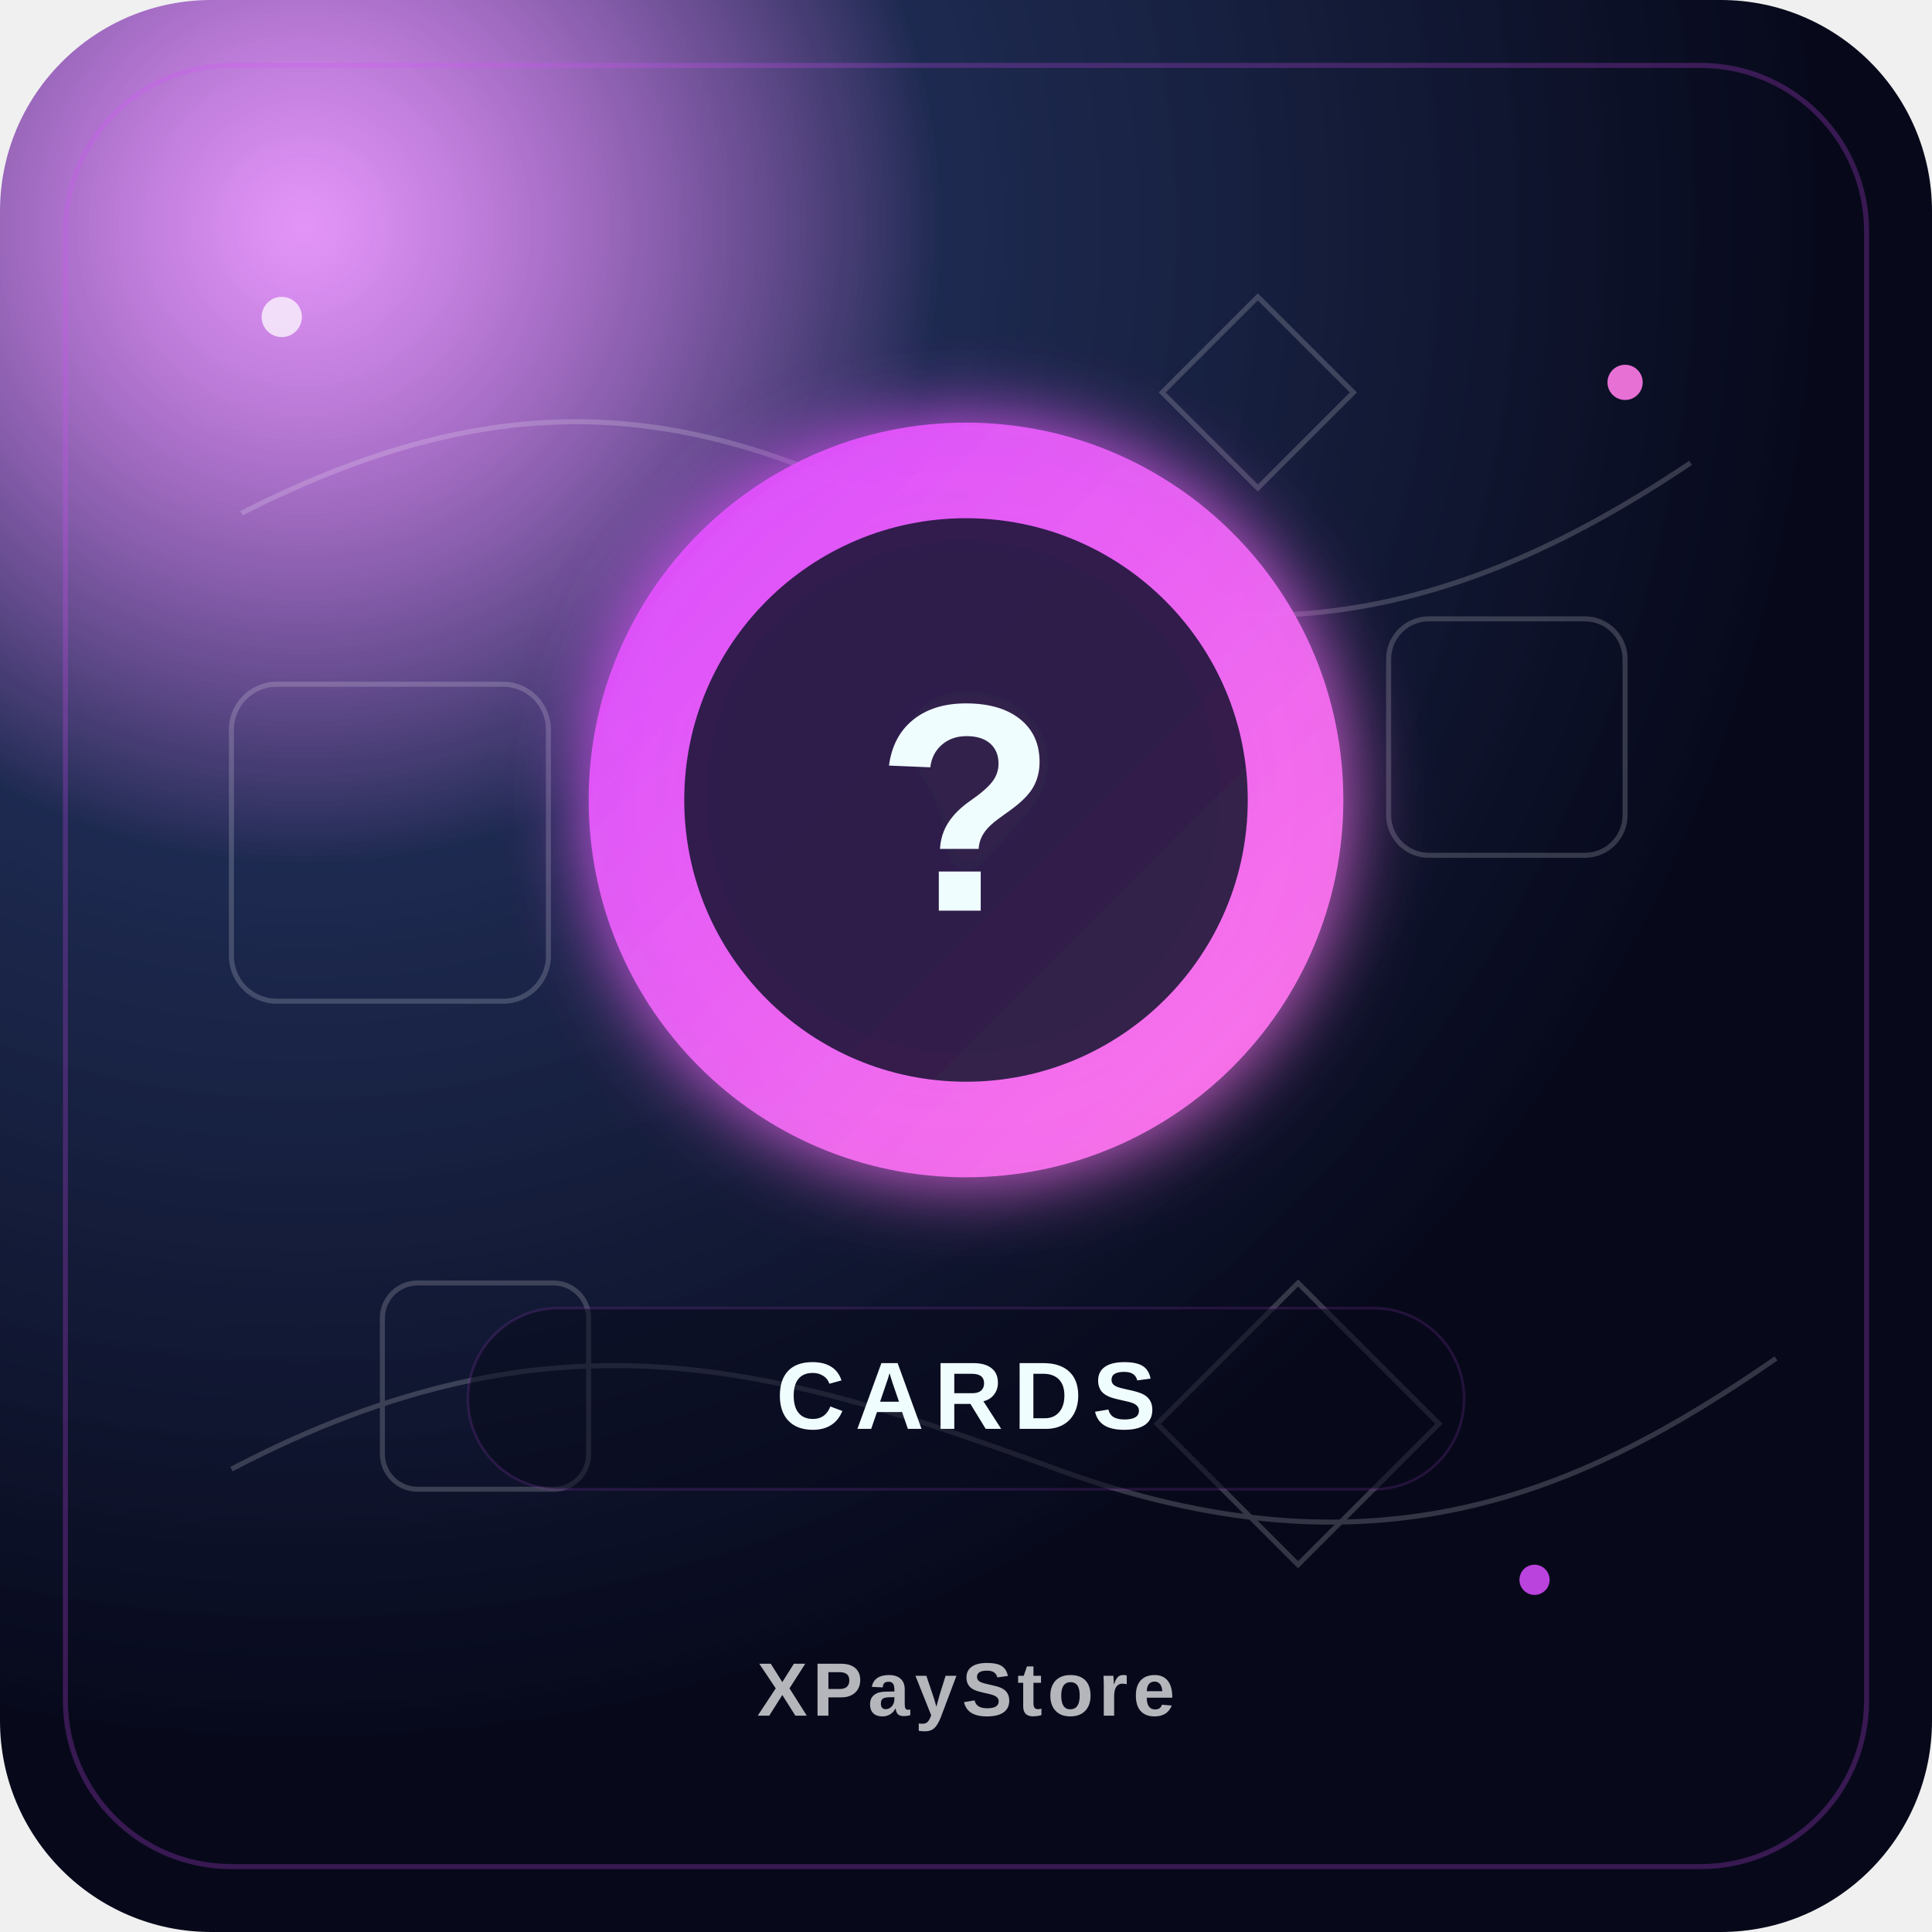
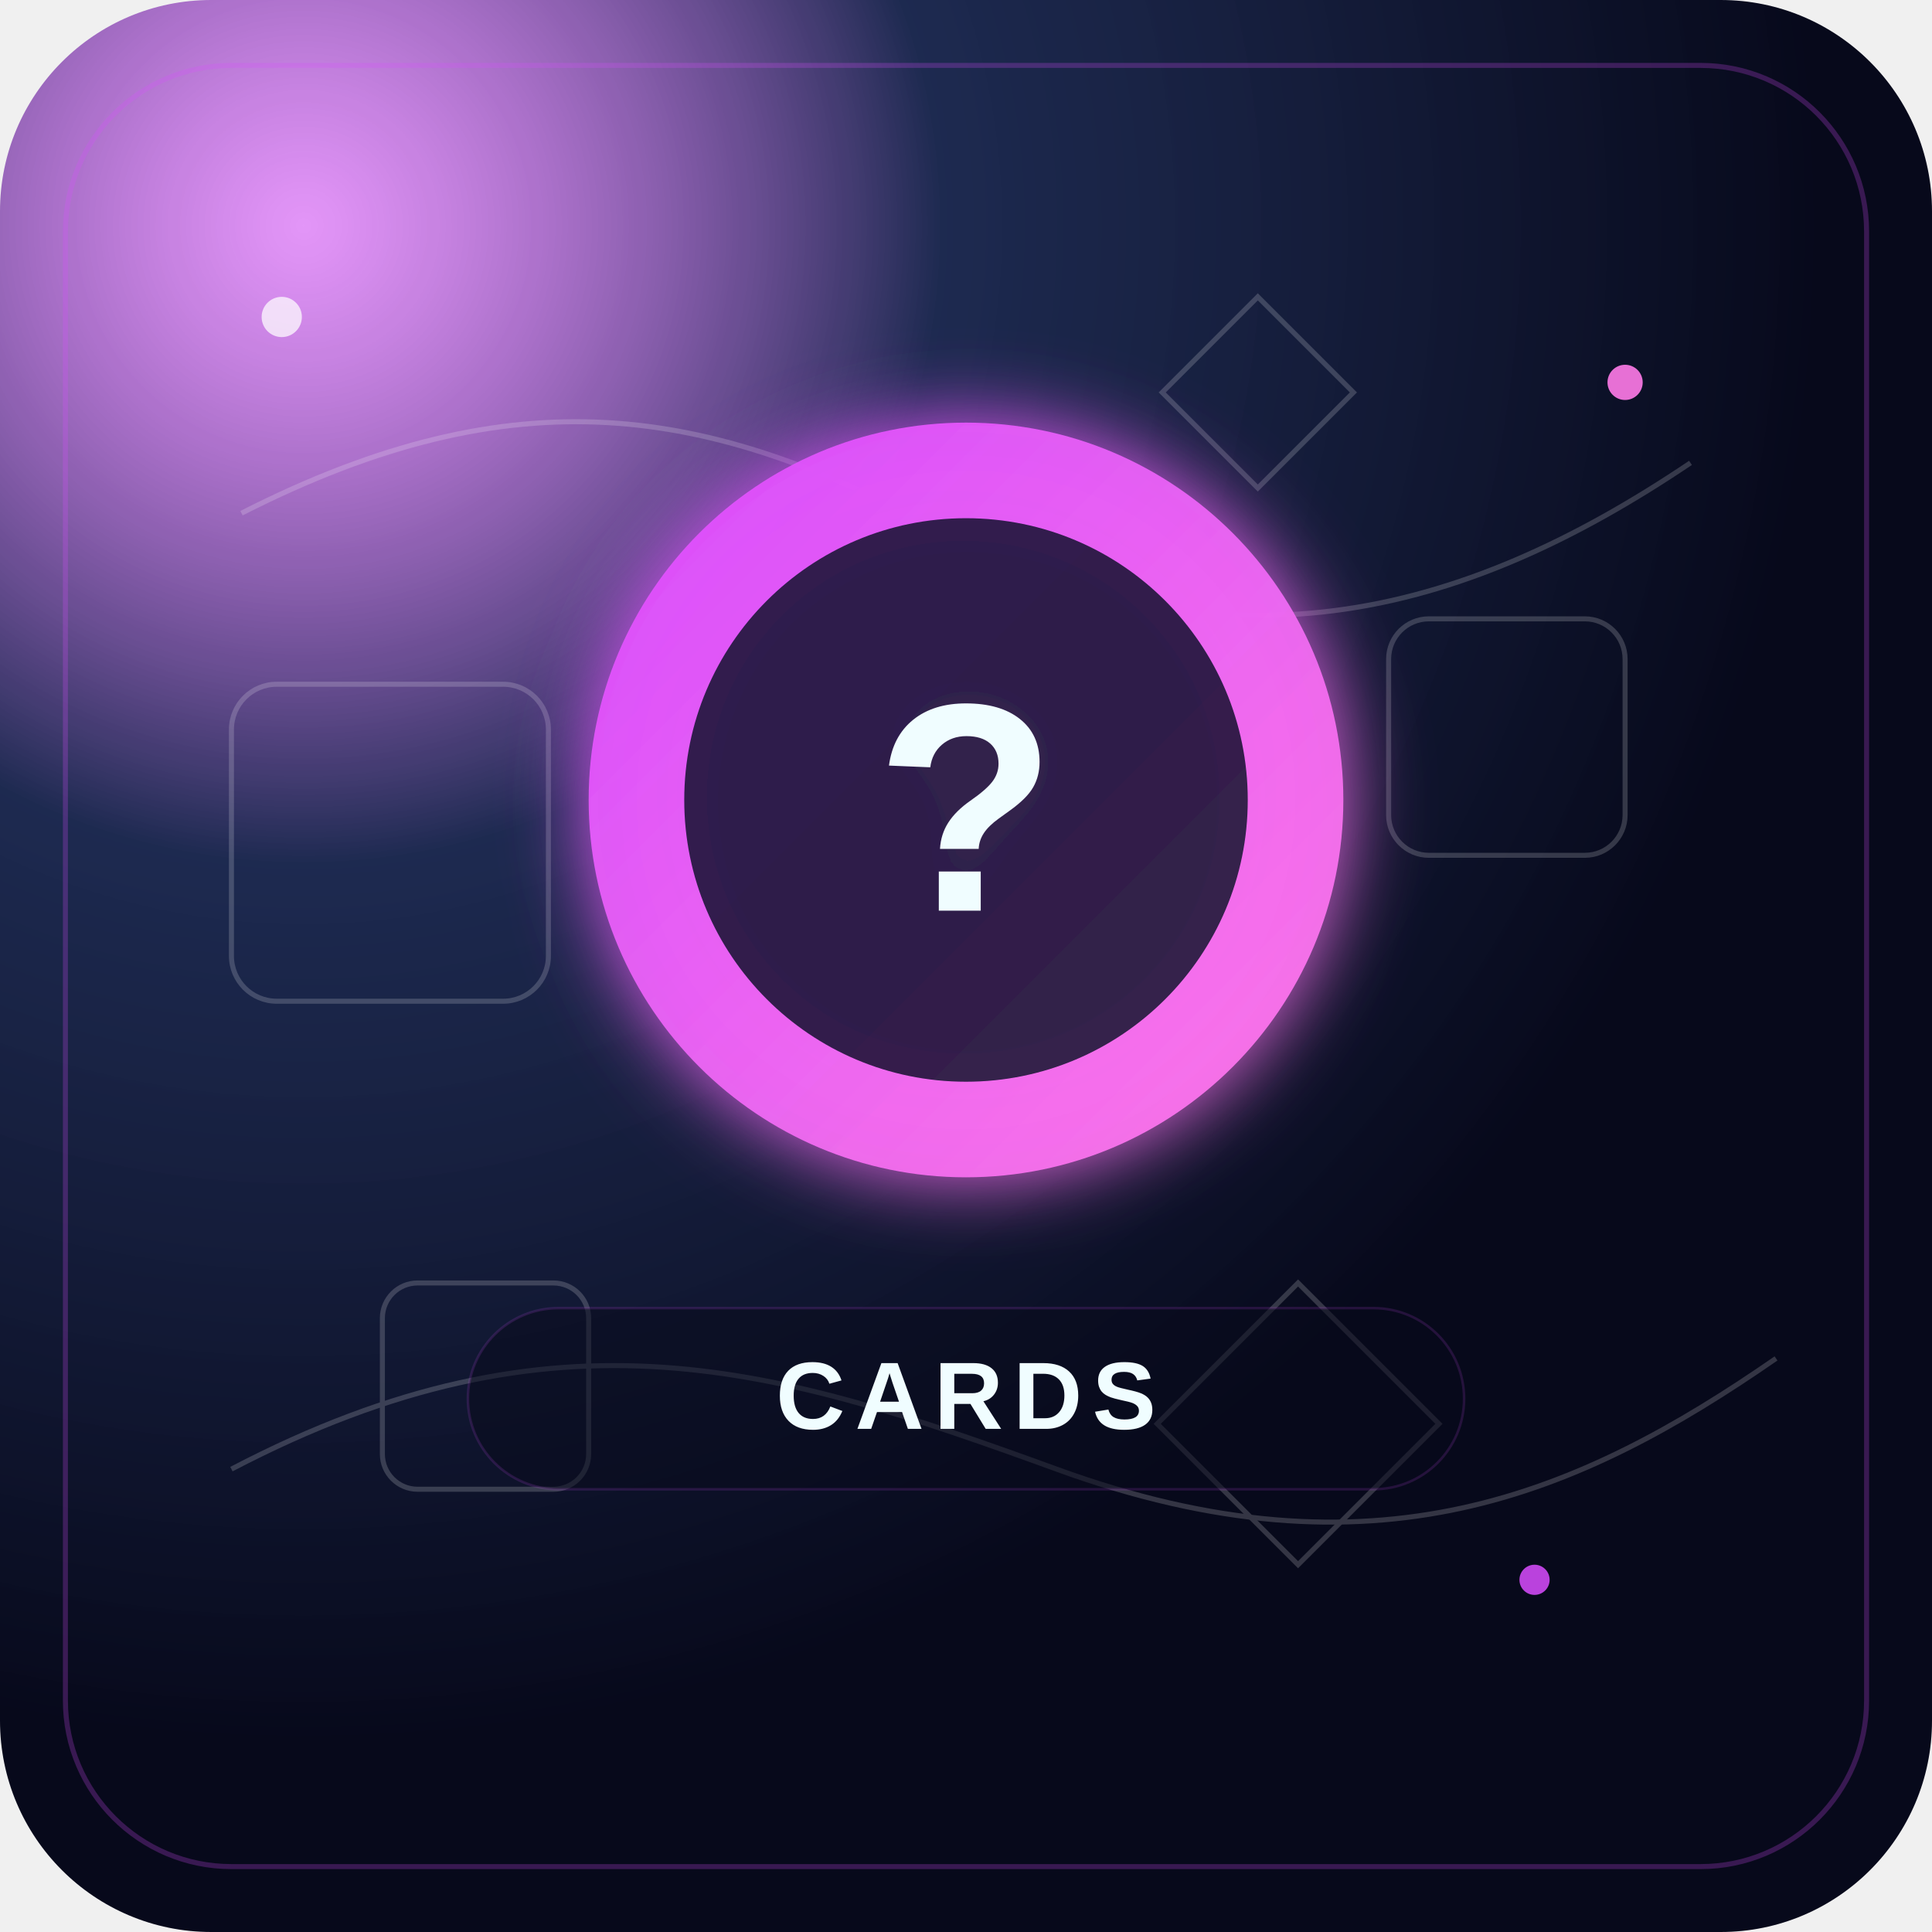
<svg xmlns="http://www.w3.org/2000/svg" width="768" height="768" viewBox="0 0 768 768">
  <defs>
    <radialGradient id="bgxpaycatcardssvg" cx="16%" cy="12%" r="78%">
      <stop offset="0" stop-color="#D94CFF" stop-opacity="0.55" />
      <stop offset="0.42" stop-color="#15224A" stop-opacity="0.96" />
      <stop offset="1" stop-color="#07091B" />
    </radialGradient>
    <linearGradient id="brandxpaycatcardssvg" x1="0" x2="1" y1="0" y2="1">
      <stop offset="0" stop-color="#D94CFF" />
      <stop offset="1" stop-color="#FF7AE8" />
    </linearGradient>
    <filter id="softGlowxpaycatcardssvg" x="-45%" y="-45%" width="190%" height="190%">
      <feGaussianBlur stdDeviation="16" result="blur" />
      <feMerge>
        <feMergeNode in="blur" />
        <feMergeNode in="SourceGraphic" />
      </feMerge>
    </filter>
  </defs>
  <rect width="768" height="768" rx="84" fill="url(#bgxpaycatcardssvg)" />
  <rect x="26" y="26" width="716" height="716" rx="66" fill="none" stroke="#D94CFF" stroke-opacity="0.24" stroke-width="2" />
  <g opacity="0.18" stroke="#FFFFFF" stroke-width="2" fill="none">
    <path d="M96 204 C206 148 282 162 372 210 C486 270 580 246 672 184" />
    <path d="M92 584 C222 516 310 544 420 584 C546 630 628 594 706 540" />
    <rect x="92" y="272" width="126" height="126" rx="18" />
    <rect x="552" y="246" width="94" height="94" rx="16" />
    <rect x="152" y="510" width="82" height="82" rx="14" />
    <path d="M500 118l38 38-38 38-38-38z" />
    <path d="M516 510l56 56-56 56-56-56z" />
  </g>
  <circle cx="112" cy="126" r="8" fill="#FFFFFF" opacity="0.72" />
  <circle cx="646" cy="152" r="7" fill="#FF7AE8" opacity="0.9" />
  <circle cx="610" cy="628" r="6" fill="#D94CFF" opacity="0.85" />
  <g filter="url(#softGlowxpaycatcardssvg)">
    <circle cx="384" cy="318" r="150" fill="url(#brandxpaycatcardssvg)" opacity="0.96" />
    <circle cx="384" cy="318" r="112" fill="#071026" opacity="0.82" />
    <text x="384" y="362" text-anchor="middle" font-family="Arial, Helvetica, sans-serif" font-size="118" font-weight="900" fill="#F0FDFF">?</text>
  </g>
  <rect x="186" y="520" width="396" height="72" rx="36" fill="#07091B" opacity="0.52" stroke="#D94CFF" stroke-opacity="0.28" />
  <text x="384" y="568" text-anchor="middle" font-family="Arial, Helvetica, sans-serif" font-size="38" font-weight="900" letter-spacing="4" fill="#F0FDFF">CARDS</text>
-   <text x="384" y="682" text-anchor="middle" font-family="Arial, Helvetica, sans-serif" font-size="30" font-weight="900" letter-spacing="2" fill="#FFFFFF" opacity="0.70">XPayStore</text>
</svg>
